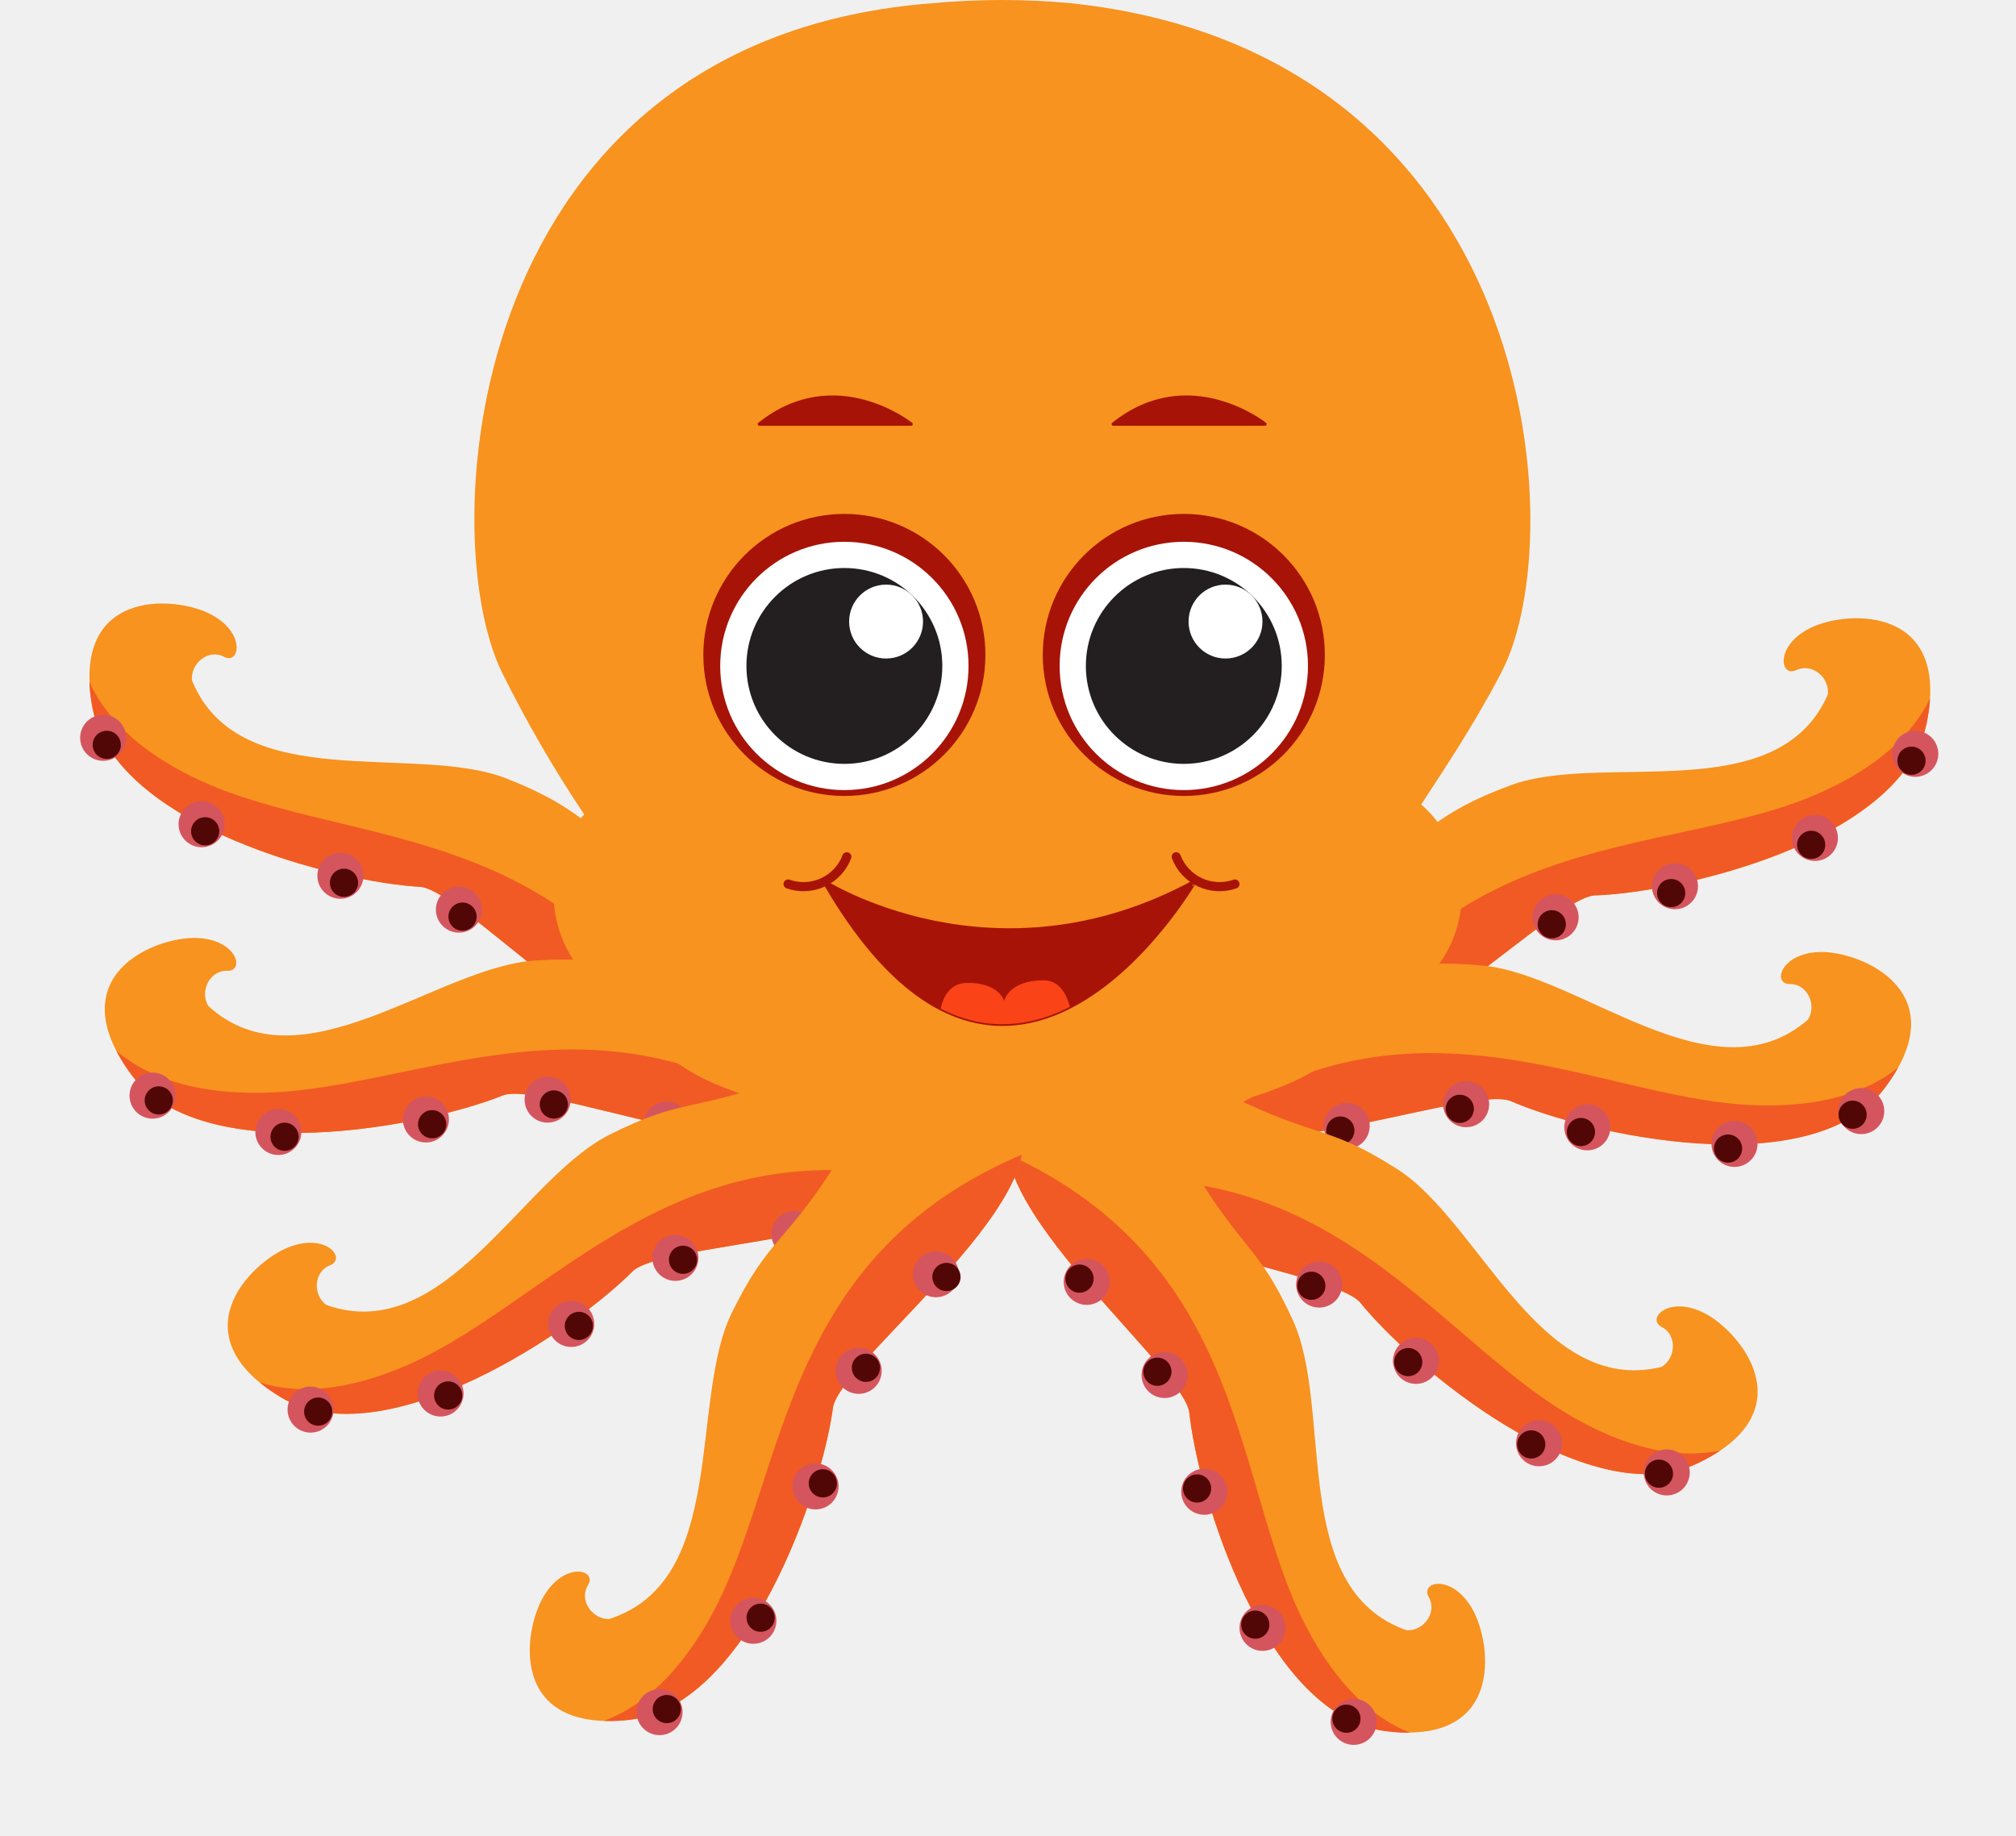
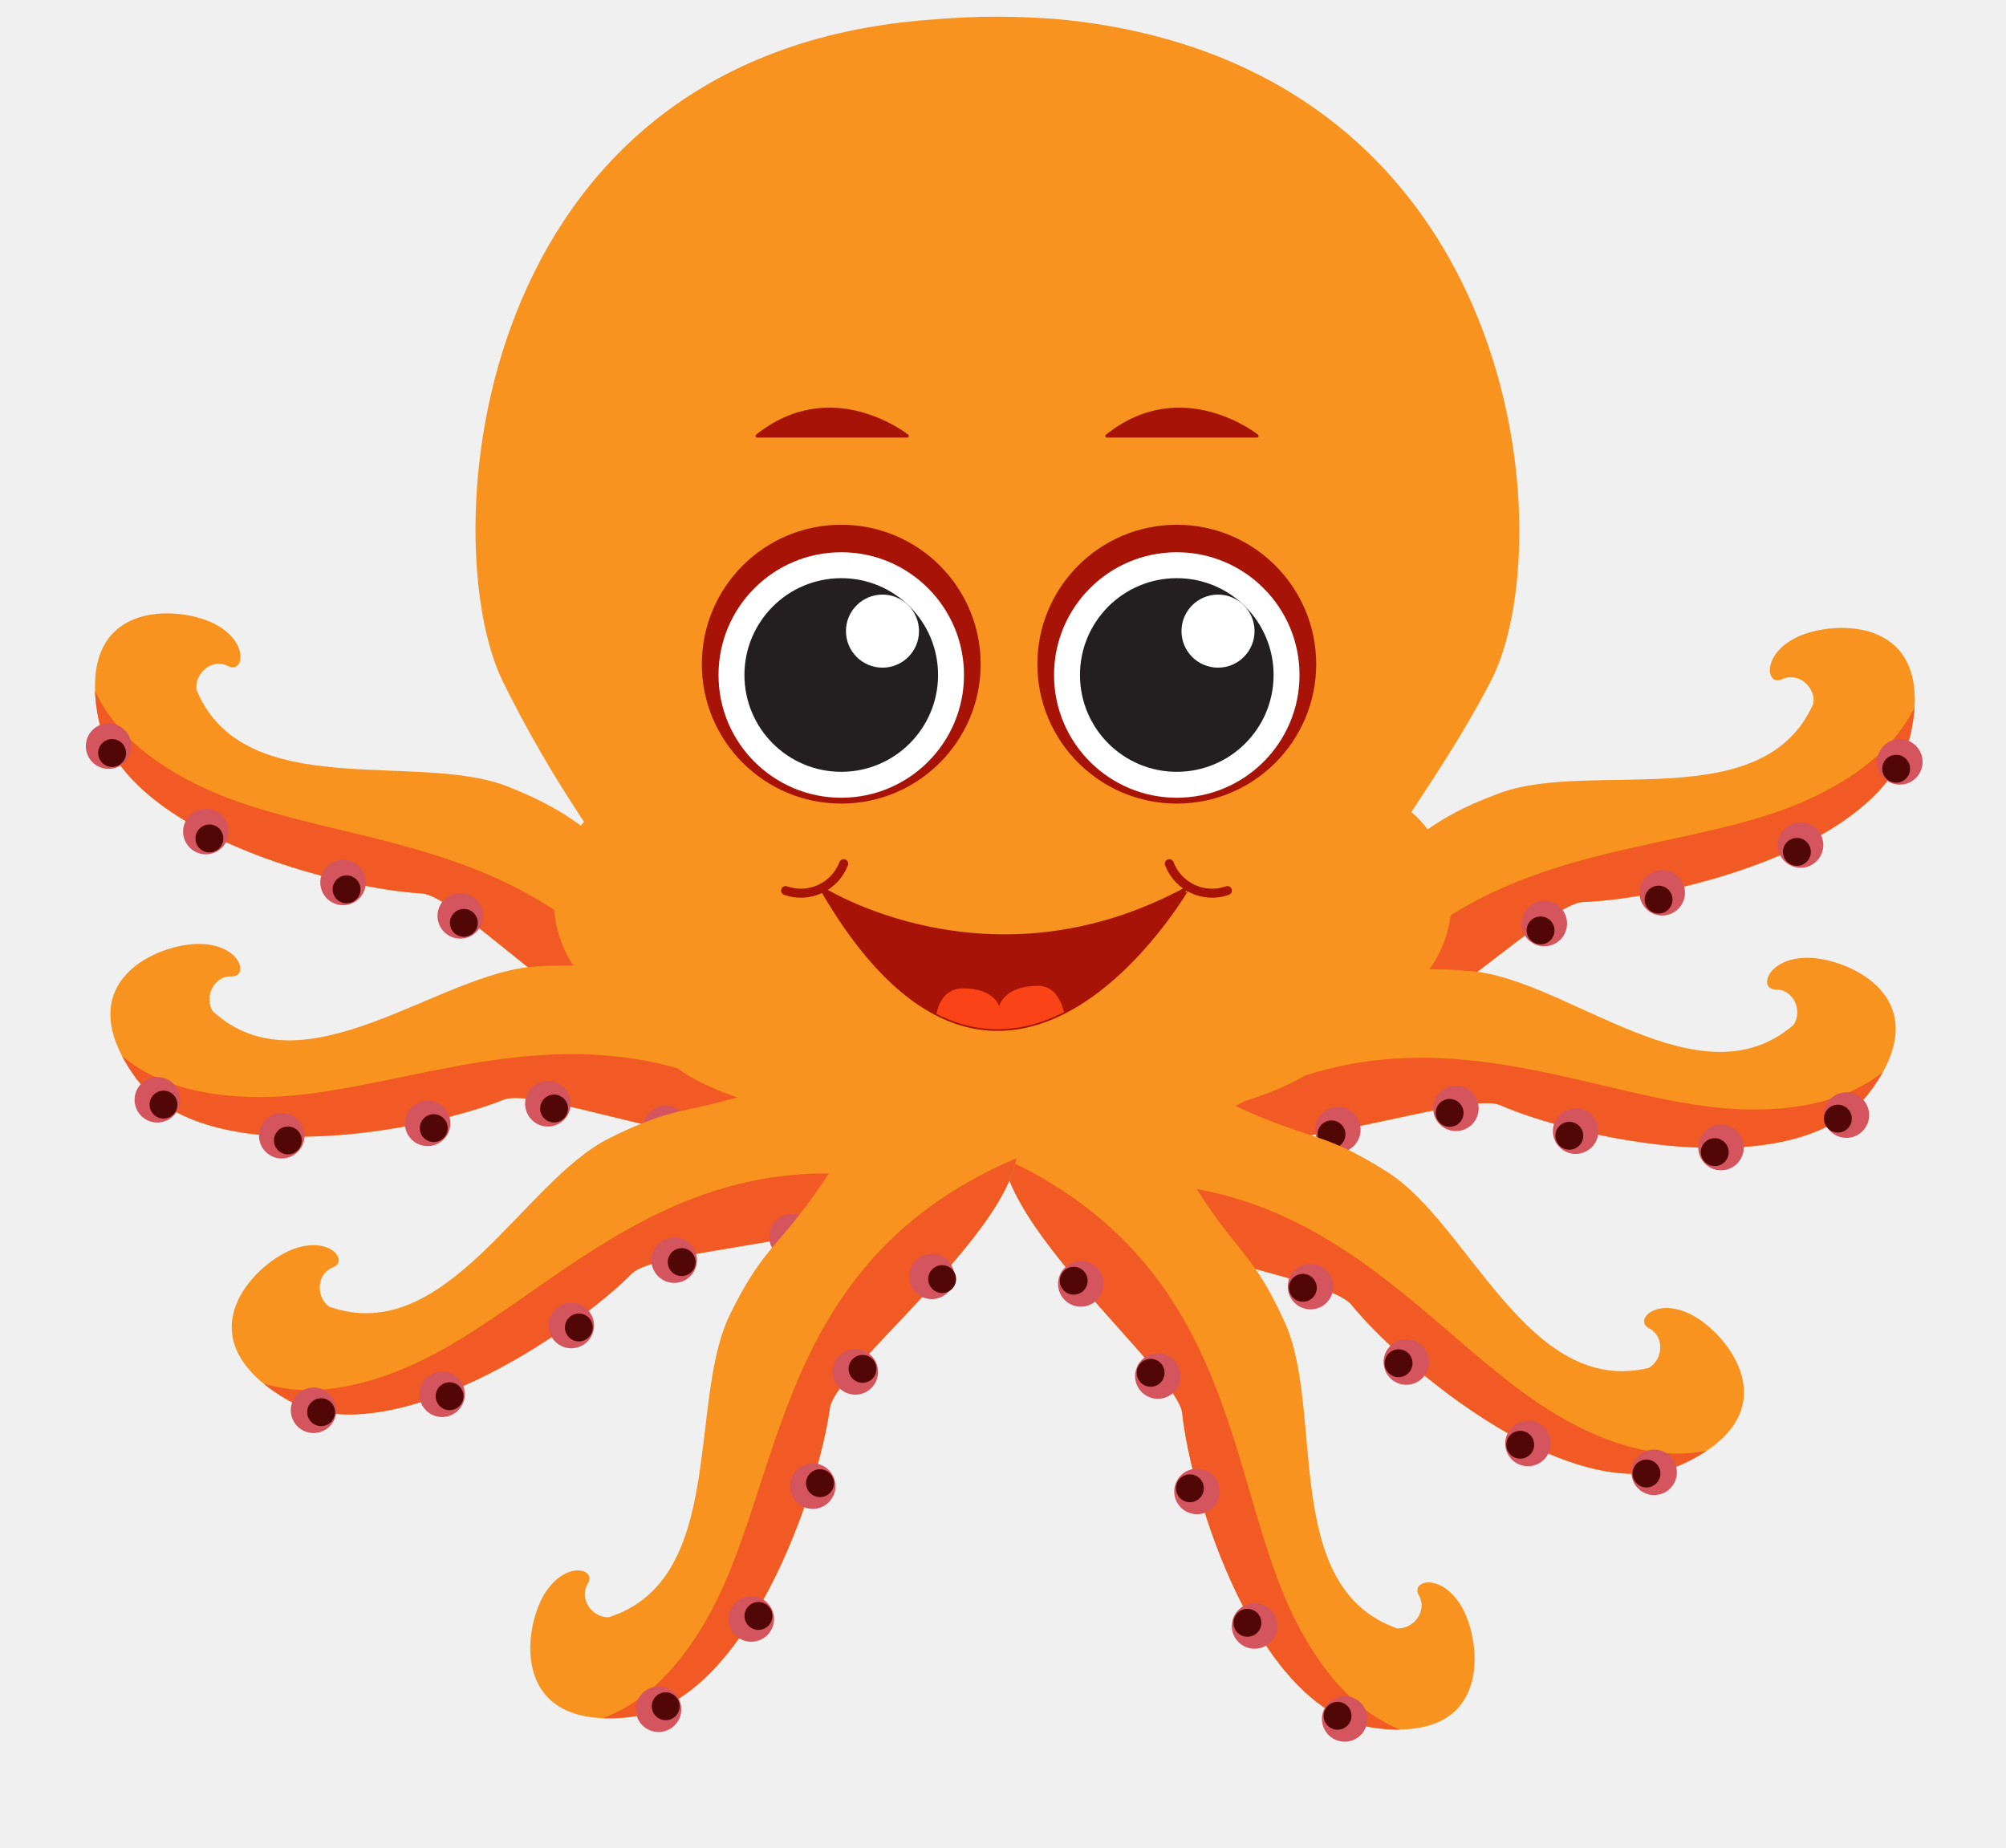
- <svg xmlns="http://www.w3.org/2000/svg" viewBox="0 0 377.5 343.69">
+ <svg xmlns="http://www.w3.org/2000/svg" width="380" height="350" viewBox="0 0 380 350">
  <defs>
-     <style>.cls-1,.cls-18{fill:none;}.cls-2{fill:#f7931e;}.cls-3{clip-path:url(#clip-path);}.cls-4{fill:#f15a24;}.cls-5{fill:#d4555e;}.cls-6{fill:#510706;}.cls-7{clip-path:url(#clip-path-2);}.cls-8{clip-path:url(#clip-path-3);}.cls-9{clip-path:url(#clip-path-4);}.cls-10{clip-path:url(#clip-path-5);}.cls-11{clip-path:url(#clip-path-6);}.cls-12{clip-path:url(#clip-path-7);}.cls-13{clip-path:url(#clip-path-8);}.cls-14,.cls-17{fill:#a81307;}.cls-15{fill:#fff;}.cls-16{fill:#231f20;}.cls-17,.cls-18{stroke:#a81307;stroke-linecap:round;stroke-linejoin:round;}.cls-17{stroke-width:0.63px;}.cls-18{stroke-width:1.71px;}.cls-19{clip-path:url(#clip-path-9);}.cls-20{fill:#fa4316;}</style>
+     <style>
+       .cls-1, .cls-18 {
+         fill: none;
+       }
+ 
+       .cls-2 {
+         fill: #f7931e;
+       }
+ 
+       .cls-3 {
+         clip-path: url(#clip-path);
+       }
+ 
+       .cls-4 {
+         fill: #f15a24;
+       }
+ 
+       .cls-5 {
+         fill: #d4555e;
+       }
+ 
+       .cls-6 {
+         fill: #510706;
+       }
+ 
+       .cls-7 {
+         clip-path: url(#clip-path-2);
+       }
+ 
+       .cls-8 {
+         clip-path: url(#clip-path-3);
+       }
+ 
+       .cls-9 {
+         clip-path: url(#clip-path-4);
+       }
+ 
+       .cls-10 {
+         clip-path: url(#clip-path-5);
+       }
+ 
+       .cls-11 {
+         clip-path: url(#clip-path-6);
+       }
+ 
+       .cls-12 {
+         clip-path: url(#clip-path-7);
+       }
+ 
+       .cls-13 {
+         clip-path: url(#clip-path-8);
+       }
+ 
+       .cls-14, .cls-17 {
+         fill: #a81307;
+       }
+ 
+       .cls-15 {
+         fill: #fff;
+       }
+ 
+       .cls-16 {
+         fill: #231f20;
+       }
+ 
+       .cls-17, .cls-18 {
+         stroke: #a81307;
+         stroke-linecap: round;
+         stroke-linejoin: round;
+       }
+ 
+       .cls-17 {
+         stroke-width: 0.63px;
+       }
+ 
+       .cls-18 {
+         stroke-width: 1.71px;
+       }
+ 
+       .cls-19 {
+         clip-path: url(#clip-path-9);
+       }
+ 
+       .cls-20 {
+         fill: #fa4316;
+       }
+     </style>
    <clipPath id="clip-path">
-       <path class="cls-1" d="M342.28,130c.4-3.14-2.91-6-5.93-4.57s-4.07-4.7,2.87-8,26.21-4,21.52,18.13S314,167.23,298.48,167.69c-9.59,1-50.39,45.9-60,24.76,0,0-2.05-20.42,14.51-28.75" />
+       <path class="cls-1" d="M343.53,133.2c.4-3.14-2.91-6-5.93-4.57s-4.07-4.7,2.87-8,26.21-4,21.52,18.13-46.71,31.62-62.26,32.09c-9.59,1-50.39,45.9-60,24.76,0,0-2.05-20.42,14.51-28.75" />
    </clipPath>
    <clipPath id="clip-path-2">
-       <path class="cls-1" d="M338.52,191c1.72-2.67,0-6.7-3.39-6.68s-1.65-6,6-6,25.39,7.64,11.65,25.62-55.77,8.48-70,2.22c-9.08-3.23-65.22,19.8-64.79-3.41,0,0,6.92-19.32,25.45-19.73" />
+       <path class="cls-1" d="M339.77,194.12c1.72-2.67,0-6.7-3.39-6.68s-1.65-6,6-6,25.39,7.64,11.65,25.62-55.77,8.48-70,2.22c-9.08-3.23-65.22,19.8-64.79-3.41,0,0,6.92-19.32,25.45-19.73" />
    </clipPath>
    <clipPath id="clip-path-3">
-       <path class="cls-1" d="M311.09,256c2.75-1.58,3-6,.06-7.49s1.29-6.08,8.1-2.54,19,18.46-1.44,28.1-53.42-18.12-63.18-30.23c-6.58-7.05-67-12.43-56-32.83,0,0,15-14,31.67-5.81" />
+       <path class="cls-1" d="M312.34,259.11c2.75-1.58,3-6,.06-7.49s1.29-6.08,8.1-2.54,19,18.46-1.44,28.1S265.64,259.06,255.88,247c-6.58-7.05-67-12.43-56-32.83,0,0,15-14,31.67-5.81" />
    </clipPath>
    <clipPath id="clip-path-4">
-       <path class="cls-1" d="M263.4,305.34c3.17.18,5.8-3.34,4.13-6.24s4.4-4.4,8.18,2.28,5.89,25.85-16.53,22.78-34.91-44.31-36.5-59.78c-1.67-9.5-49.42-46.94-29-58,0,0,20.22-3.52,29.72,12.39" />
+       <path class="cls-1" d="M264.65,308.5c3.17.18,5.8-3.34,4.13-6.24s4.4-4.4,8.18,2.28,5.89,25.85-16.53,22.78-34.91-44.31-36.5-59.78c-1.67-9.5-49.42-46.94-29-58,0,0,20.22-3.52,29.72,12.39" />
    </clipPath>
    <clipPath id="clip-path-5">
-       <path class="cls-1" d="M35.93,127.43c-.33-3.15,3.05-6,6-4.43s4.18-4.61-2.68-8.06-26.11-4.62-21.94,17.63,46,32.69,61.51,33.52c9.57,1.2,49.32,47.05,59.38,26.14,0,0,2.52-20.37-13.84-29.08" />
+       <path class="cls-1" d="M37.18,130.58c-.33-3.15,3.05-6,6-4.43s4.18-4.61-2.68-8.06-26.11-4.62-21.94,17.63,46,32.69,61.51,33.52c9.57,1.2,49.32,47.05,59.38,26.14,0,0,2.52-20.37-13.84-29.08" />
    </clipPath>
    <clipPath id="clip-path-6">
-       <path class="cls-1" d="M39,188.38c-1.64-2.71.23-6.69,3.57-6.58s1.82-5.95-5.86-6.15-25.59,6.93-12.35,25.29,55.52,10,69.92,4.15c9.17-3,64.66,21.59,64.86-1.63,0,0-6.39-19.51-24.9-20.42" />
+       <path class="cls-1" d="M40.27,191.53c-1.64-2.71.23-6.69,3.57-6.58S45.66,179,38,178.8s-25.59,6.93-12.35,25.29,55.52,10,69.92,4.15c9.17-3,64.66,21.59,64.86-1.63,0,0-6.39-19.51-24.9-20.42" />
    </clipPath>
    <clipPath id="clip-path-7">
-       <path class="cls-1" d="M61.16,244.39c-2.58-1.85-2.43-6.24.69-7.45s-.67-6.18-7.8-3.35-20.8,16.45-1.4,28.1,55-12.64,65.91-23.7c7.25-6.35,67.93-5.6,59-27,0,0-13.55-15.42-30.93-9" />
+       <path class="cls-1" d="M62.41,247.55c-2.58-1.85-2.43-6.24.69-7.45s-.67-6.18-7.8-3.35-20.8,16.45-1.4,28.1,55-12.64,65.91-23.7c7.25-6.35,67.93-5.6,59-27,0,0-13.55-15.42-30.93-9" />
    </clipPath>
    <clipPath id="clip-path-8">
-       <path class="cls-1" d="M114.1,303.2c-3.17.08-5.7-3.51-3.95-6.36s-4.27-4.52-8.24,2-6.64,25.67,15.86,23.25S154,278.85,156,263.43c1.95-9.44,50.77-45.49,30.7-57.16,0,0-20.11-4.11-30.07,11.52" />
+       <path class="cls-1" d="M115.35,306.35c-3.17.08-5.7-3.51-3.95-6.36s-4.27-4.52-8.24,2S96.51,327.7,119,325.28s36.19-43.28,38.22-58.7c1.95-9.44,50.77-45.49,30.7-57.16,0,0-20.11-4.11-30.07,11.52" />
    </clipPath>
    <clipPath id="clip-path-9">
-       <path class="cls-1" d="M154.23,165s31.95,20.59,69.57,0C223.81,165,189,225.33,154.23,165Z" />
+       <path class="cls-1" d="M155.48,168.15s31.95,20.59,69.57,0C225.06,168.15,190.27,228.49,155.48,168.15Z" />
    </clipPath>
  </defs>
  <g id="character">
-     <path class="cls-2" d="M238.51,192.45S236.46,172,253,163.7s15.11-11.16,29.83-16.63c17.25-6.4,50,4.5,59.43-17,.4-3.14-2.91-6-5.93-4.57s-4.07-4.7,2.87-8,26.21-4,21.52,18.13S314,167.23,298.48,167.69C288.89,168.68,248.09,213.6,238.51,192.45Z" />
-     <g class="cls-3">
-       <path class="cls-4" d="M363.5,117s5.11,19.59-23.64,31.88-72.9,4.78-96,57.5c0,0,49.67-25,51.69-27.3S379.66,165.45,363.5,117Z" />
+     <g>
+       <g>
+         <path class="cls-2" d="M239.76,195.61s-2.05-20.42,14.51-28.75,15.11-11.16,29.83-16.63c17.25-6.4,50,4.5,59.43-17,.4-3.14-2.91-6-5.93-4.57s-4.07-4.7,2.87-8,26.21-4,21.52,18.13-46.71,31.62-62.26,32.09C290.14,171.83,249.34,216.75,239.76,195.61Z" />
+         <g class="cls-3">
+           <path class="cls-4" d="M364.75,120.19s5.11,19.59-23.64,31.88-72.9,4.78-96,57.5c0,0,49.67-25,51.69-27.3S380.91,168.6,364.75,120.19Z" />
+         </g>
+         <g>
+           <g>
+             <circle class="cls-5" cx="359.9" cy="144.33" r="4.31" transform="translate(85.26 418.07) rotate(-66.76)" />
+             <circle class="cls-6" cx="359.2" cy="145.63" r="2.64" transform="translate(83.64 418.21) rotate(-66.76)" />
+           </g>
+           <g>
+             <circle class="cls-5" cx="341.1" cy="160.08" r="4.31" transform="translate(59.4 410.33) rotate(-66.76)" />
+             <circle class="cls-6" cx="340.4" cy="161.38" r="2.64" transform="translate(57.79 410.47) rotate(-66.76)" />
+           </g>
+           <g>
+             <circle class="cls-5" cx="314.89" cy="169.12" r="4.31" transform="translate(35.23 391.72) rotate(-66.76)" />
+             <circle class="cls-6" cx="314.19" cy="170.42" r="2.64" transform="translate(33.62 391.86) rotate(-66.76)" />
+           </g>
+           <g>
+             <circle class="cls-5" cx="292.55" cy="174.95" r="4.31" transform="translate(16.35 374.72) rotate(-66.76)" />
+             <circle class="cls-6" cx="291.84" cy="176.25" r="2.64" transform="translate(14.73 374.86) rotate(-66.76)" />
+           </g>
+           <g>
+             <circle class="cls-5" cx="274.09" cy="188.24" r="4.31" transform="translate(-7.03 365.81) rotate(-66.76)" />
+             <circle class="cls-6" cx="273.39" cy="189.54" r="2.64" transform="translate(-8.65 365.95) rotate(-66.76)" />
+           </g>
+         </g>
+       </g>
+       <g>
+         <path class="cls-2" d="M219.25,205.89s6.92-19.32,25.45-19.73,18.44-3.59,34.08-2.2c18.33,1.63,43.24,25.56,61,10.15,1.72-2.67,0-6.7-3.39-6.68s-1.65-6,6-6,25.39,7.64,11.65,25.62-55.77,8.48-70,2.22C275,206.07,218.82,229.1,219.25,205.89Z" />
+         <g class="cls-7">
+           <path class="cls-4" d="M364.52,191.48s-3.8,19.88-35,18.63-67.88-27-111.4,10.68c0,0,55.58-1.21,58.4-2.44S358.31,242.15,364.52,191.48Z" />
+         </g>
+         <g>
+           <g>
+             <circle class="cls-5" cx="349.77" cy="211.2" r="4.31" transform="translate(-52.38 283.48) rotate(-41.31)" />
+             <circle class="cls-6" cx="348.58" cy="212.07" r="2.64" transform="matrix(0.75, -0.66, 0.66, 0.75, -53.25, 282.91)" />
+           </g>
+           <g>
+             <circle class="cls-5" cx="326.02" cy="217.35" r="4.31" transform="translate(-62.35 269.33) rotate(-41.31)" />
+             <circle class="cls-6" cx="324.83" cy="218.22" r="2.64" transform="translate(-63.22 268.76) rotate(-41.31)" />
+           </g>
+           <g>
+             <circle class="cls-5" cx="298.48" cy="214.25" r="4.31" transform="translate(-67.16 250.37) rotate(-41.31)" />
+             <circle class="cls-6" cx="297.28" cy="215.12" r="2.64" transform="translate(-68.03 249.8) rotate(-41.31)" />
+           </g>
+           <g>
+             <circle class="cls-5" cx="275.79" cy="209.92" r="4.31" transform="translate(-69.94 234.32) rotate(-41.31)" />
+             <circle class="cls-6" cx="274.6" cy="210.79" r="2.64" transform="translate(-70.81 233.75) rotate(-41.31)" />
+           </g>
+           <g>
+             <circle class="cls-5" cx="253.42" cy="213.99" r="4.31" transform="translate(-78.19 220.56) rotate(-41.31)" />
+             <circle class="cls-6" cx="252.23" cy="214.86" r="2.64" transform="translate(-79.07 219.99) rotate(-41.31)" />
+           </g>
+         </g>
+       </g>
+       <g>
+         <path class="cls-2" d="M199.92,214.12s15-14,31.67-5.81,18,5.3,31.27,13.73c15.52,9.88,26.64,42.59,49.48,37.07,2.75-1.58,3-6,.06-7.49s1.29-6.08,8.1-2.54,19,18.46-1.44,28.1S265.64,259.06,255.88,247C249.3,239.9,188.86,234.52,199.92,214.12Z" />
+         <g class="cls-8">
+           <path class="cls-4" d="M335.53,268.15s-12.52,15.9-39.68.42S248,213.38,192,226.8c0,0,49.91,24.5,53,24.7S306.71,310.28,335.53,268.15Z" />
+         </g>
+         <g>
+           <g>
+             <circle class="cls-5" cx="313.36" cy="278.88" r="4.31" transform="translate(-57.9 83.59) rotate(-13.92)" />
+             <circle class="cls-6" cx="311.9" cy="279.1" r="2.64" transform="translate(-57.99 83.25) rotate(-13.92)" />
+           </g>
+           <g>
+             <circle class="cls-5" cx="289.45" cy="273.41" r="4.31" transform="translate(-57.28 77.68) rotate(-13.92)" />
+             <circle class="cls-6" cx="287.99" cy="273.64" r="2.64" transform="translate(-57.38 77.34) rotate(-13.92)" />
+           </g>
+           <g>
+             <circle class="cls-5" cx="266.41" cy="257.99" r="4.31" transform="translate(-54.25 71.68) rotate(-13.92)" />
+             <circle class="cls-6" cx="264.95" cy="258.21" r="2.64" transform="translate(-54.35 71.34) rotate(-13.92)" />
+           </g>
+           <g>
+             <circle class="cls-5" cx="248.27" cy="243.7" r="4.31" transform="translate(-51.35 66.9) rotate(-13.92)" />
+             <circle class="cls-6" cx="246.81" cy="243.93" r="2.64" transform="translate(-51.44 66.55) rotate(-13.92)" />
+           </g>
+           <g>
+             <circle class="cls-5" cx="226.53" cy="237.02" r="4.31" transform="translate(-50.38 61.47) rotate(-13.92)" />
+             <circle class="cls-6" cx="225.07" cy="237.25" r="2.64" transform="translate(-50.47 61.13) rotate(-13.92)" />
+           </g>
+         </g>
+       </g>
+       <g>
+         <path class="cls-2" d="M194.91,209.5s20.22-3.52,29.72,12.39,12.22,14.26,18.74,28.56c7.63,16.74-.88,50.22,21.28,58,3.17.18,5.8-3.34,4.13-6.24s4.4-4.4,8.18,2.28,5.89,25.85-16.53,22.78-34.91-44.31-36.5-59.78C222.26,258,174.51,220.58,194.91,209.5Z" />
+         <g class="cls-9">
+           <path class="cls-4" d="M279.16,328.72s-19.17,6.51-33.5-21.27-10-72.36-64.29-91.61c0,0,28.5,47.74,31,49.59S232,348.33,279.16,328.72Z" />
+         </g>
+         <g>
+           <g>
+             <circle class="cls-5" cx="254.73" cy="325.62" r="4.31" transform="translate(-136.32 459.77) rotate(-70.9)" />
+             <circle class="cls-6" cx="253.38" cy="325.02" r="2.64" transform="translate(-136.66 458.09) rotate(-70.9)" />
+           </g>
+           <g>
+             <circle class="cls-5" cx="237.66" cy="308.01" r="4.31" transform="translate(-131.17 431.79) rotate(-70.9)" />
+             <circle class="cls-6" cx="236.31" cy="307.4" r="2.64" transform="translate(-131.5 430.11) rotate(-70.9)" />
+           </g>
+           <g>
+             <circle class="cls-5" cx="226.75" cy="282.52" r="4.31" transform="translate(-114.42 404.34) rotate(-70.9)" />
+             <circle class="cls-6" cx="225.4" cy="281.92" r="2.64" transform="translate(-114.75 402.66) rotate(-70.9)" />
+           </g>
+           <g>
+             <circle class="cls-5" cx="219.32" cy="260.66" r="4.31" transform="translate(-98.75 382.61) rotate(-70.9)" />
+             <circle class="cls-6" cx="217.98" cy="260.05" r="2.64" transform="translate(-99.09 380.93) rotate(-70.9)" />
+           </g>
+           <g>
+             <circle class="cls-5" cx="204.74" cy="243.21" r="4.31" transform="translate(-92.08 357.09) rotate(-70.9)" />
+             <circle class="cls-6" cx="203.39" cy="242.61" r="2.64" transform="translate(-92.41 355.41) rotate(-70.9)" />
+           </g>
+         </g>
+       </g>
+       <g>
+         <path class="cls-2" d="M139.48,195.37S142,175,125.64,166.3,110.79,154.79,96.2,149c-17.1-6.8-50.12,3.34-59-18.4-.33-3.15,3.05-6,6-4.43s4.18-4.61-2.68-8.06-26.11-4.62-21.94,17.63,46,32.69,61.51,33.52C89.66,170.44,129.41,216.29,139.48,195.37Z" />
+         <g class="cls-10">
+           <path class="cls-4" d="M16.27,117.08s-5.56,19.46,22.89,32.42,72.77,6.47,94.66,59.71c0,0-49.08-26.11-51-28.48S-1,165.12,16.27,117.08Z" />
+         </g>
+         <g>
+           <g>
+             <circle class="cls-5" cx="20.56" cy="141.34" r="4.31" transform="translate(-51.27 17.89) rotate(-21.92)" />
+             <circle class="cls-6" cx="21.23" cy="142.65" r="2.64" transform="translate(-51.71 18.23) rotate(-21.92)" />
+           </g>
+           <g>
+             <circle class="cls-5" cx="38.99" cy="157.52" r="4.31" transform="translate(-55.98 25.94) rotate(-21.92)" />
+             <circle class="cls-6" cx="39.66" cy="158.83" r="2.64" transform="translate(-56.42 26.28) rotate(-21.92)" />
+           </g>
+           <g>
+             <circle class="cls-5" cx="64.98" cy="167.16" r="4.31" transform="translate(-57.7 36.34) rotate(-21.92)" />
+             <circle class="cls-6" cx="65.65" cy="168.47" r="2.64" transform="translate(-58.14 36.68) rotate(-21.92)" />
+           </g>
+           <g>
+             <circle class="cls-5" cx="87.18" cy="173.5" r="4.31" transform="translate(-58.46 45.08) rotate(-21.92)" />
+             <circle class="cls-6" cx="87.86" cy="174.82" r="2.64" transform="translate(-58.9 45.43) rotate(-21.92)" />
+           </g>
+           <g>
+             <circle class="cls-5" cx="105.32" cy="187.21" r="4.31" transform="translate(-62.27 52.85) rotate(-21.92)" />
+             <circle class="cls-6" cx="106" cy="188.53" r="2.64" transform="translate(-62.71 53.19) rotate(-21.92)" />
+           </g>
+         </g>
+       </g>
+       <g>
+         <path class="cls-2" d="M160.42,206.61s-6.39-19.51-24.9-20.42-18.33-4.09-34-3.13c-18.37,1.12-43.93,24.36-61.24,8.47-1.64-2.71.23-6.69,3.57-6.58S45.66,179,38,178.8s-25.59,6.93-12.35,25.29,55.52,10,69.92,4.15C104.73,205.26,160.21,229.83,160.42,206.61Z" />
+         <g class="cls-11">
+           <path class="cls-4" d="M15.6,188.21s3.25,20,34.51,19.59,68.6-25.12,111.07,13.74c0,0-55.53-2.74-58.32-4S20.42,239,15.6,188.21Z" />
+         </g>
+         <g>
+           <g>
+             <circle class="cls-5" cx="29.81" cy="208.33" r="4.31" transform="translate(-143.12 88.38) rotate(-47.11)" />
+             <circle class="cls-6" cx="30.98" cy="209.24" r="2.64" transform="translate(-143.41 89.53) rotate(-47.11)" />
+           </g>
+           <g>
+             <circle class="cls-5" cx="53.37" cy="215.13" r="4.31" transform="translate(-140.57 107.82) rotate(-47.11)" />
+             <circle class="cls-6" cx="54.54" cy="216.03" r="2.64" transform="translate(-140.86 108.96) rotate(-47.11)" />
+           </g>
+           <g>
+             <circle class="cls-5" cx="81" cy="212.79" r="4.31" transform="translate(-130.03 127.31) rotate(-47.11)" />
+             <circle class="cls-6" cx="82.17" cy="213.69" r="2.64" transform="translate(-130.32 128.46) rotate(-47.11)" />
+           </g>
+           <g>
+             <circle class="cls-5" cx="103.79" cy="209.08" r="4.31" transform="translate(-120.04 142.83) rotate(-47.11)" />
+             <circle class="cls-6" cx="104.96" cy="209.98" r="2.64" transform="translate(-120.32 143.97) rotate(-47.11)" />
+           </g>
+           <g>
+             <circle class="cls-5" cx="126.04" cy="213.77" r="4.31" transform="translate(-116.36 160.62) rotate(-47.11)" />
+             <circle class="cls-6" cx="127.21" cy="214.67" r="2.64" transform="translate(-116.65 161.77) rotate(-47.11)" />
+           </g>
+         </g>
+       </g>
+       <g>
+         <path class="cls-2" d="M178.8,214.13s-13.55-15.42-30.93-9-18.46,3.45-32.5,10.5c-16.44,8.26-30.8,39.68-53,31.89-2.58-1.85-2.43-6.24.69-7.45s-.67-6.18-7.8-3.35-20.8,16.45-1.4,28.1,55-12.64,65.91-23.7C127.07,234.8,187.75,235.55,178.8,214.13Z" />
+         <g class="cls-12">
+           <path class="cls-4" d="M38.43,254.21s10.85,17.09,39.44,4.43S131,208.54,185.38,227.55c0,0-52.13,19.34-55.2,19.23S62.85,299,38.43,254.21Z" />
+         </g>
+         <g>
+           <g>
+             <circle class="cls-5" cx="59.4" cy="267.11" r="4.31" transform="translate(-212.09 232.93) rotate(-70.28)" />
+             <circle class="cls-6" cx="60.83" cy="267.48" r="2.64" transform="translate(-211.49 234.51) rotate(-70.28)" />
+           </g>
+           <g>
+             <circle class="cls-5" cx="83.74" cy="264.09" r="4.31" transform="translate(-193.11 253.83) rotate(-70.28)" />
+             <circle class="cls-6" cx="85.17" cy="264.46" r="2.64" transform="translate(-192.52 255.42) rotate(-70.28)" />
+           </g>
+           <g>
+             <circle class="cls-5" cx="108.22" cy="251.07" r="4.31" transform="translate(-164.64 268.24) rotate(-70.28)" />
+             <circle class="cls-6" cx="109.65" cy="251.44" r="2.64" transform="translate(-164.04 269.83) rotate(-70.28)" />
+           </g>
+           <g>
+             <circle class="cls-5" cx="127.71" cy="238.68" r="4.31" transform="translate(-140.06 278.39) rotate(-70.28)" />
+             <circle class="cls-6" cx="129.14" cy="239.05" r="2.64" transform="translate(-139.47 279.98) rotate(-70.28)" />
+           </g>
+           <g>
+             <circle class="cls-5" cx="150.01" cy="234.23" r="4.31" transform="translate(-121.1 296.43) rotate(-70.28)" />
+             <circle class="cls-6" cx="151.44" cy="234.6" r="2.64" transform="translate(-120.5 298.02) rotate(-70.28)" />
+           </g>
+         </g>
+       </g>
+       <g>
+         <path class="cls-2" d="M187.93,209.43s-20.11-4.11-30.07,11.52-12.63,13.9-19.56,28c-8.12,16.51-.58,50.23-23,57.4-3.17.08-5.7-3.51-3.95-6.36s-4.27-4.52-8.24,2S96.51,327.7,119,325.28s36.19-43.28,38.22-58.7C159.18,257.14,208,221.1,187.93,209.43Z" />
+         <g class="cls-13">
+           <path class="cls-4" d="M100.25,326.14s19,7.06,34.11-20.29,12.13-72,66.92-89.7c0,0-29.87,46.89-32.39,48.66S146.79,347.12,100.25,326.14Z" />
+         </g>
+         <g>
+           <g>
+             <circle class="cls-5" cx="124.77" cy="323.76" r="4.31" transform="translate(-91.27 52.26) rotate(-17.43)" />
+             <circle class="cls-6" cx="126.13" cy="323.19" r="2.64" transform="translate(-91.04 52.64) rotate(-17.43)" />
+           </g>
+           <g>
+             <circle class="cls-5" cx="142.34" cy="306.65" r="4.31" transform="translate(-85.34 56.74) rotate(-17.43)" />
+             <circle class="cls-6" cx="143.7" cy="306.08" r="2.64" transform="translate(-85.11 57.12) rotate(-17.43)" />
+           </g>
+           <g>
+             <circle class="cls-5" cx="153.98" cy="281.49" r="4.31" transform="translate(-77.27 59.07) rotate(-17.43)" />
+             <circle class="cls-6" cx="155.34" cy="280.93" r="2.64" transform="translate(-77.03 59.45) rotate(-17.43)" />
+           </g>
+           <g>
+             <circle class="cls-5" cx="162.04" cy="259.85" r="4.31" transform="translate(-70.41 60.49) rotate(-17.43)" />
+             <circle class="cls-6" cx="163.41" cy="259.28" r="2.64" transform="translate(-70.18 60.87) rotate(-17.43)" />
+           </g>
+           <g>
+             <circle class="cls-5" cx="177.13" cy="242.84" r="4.31" transform="matrix(0.95, -0.3, 0.3, 0.95, -64.62, 64.23)" />
+             <circle class="cls-6" cx="178.49" cy="242.27" r="2.64" transform="translate(-64.39 64.61) rotate(-17.43)" />
+           </g>
+         </g>
+       </g>
+       <g>
+         <path class="cls-2" d="M201.68,3.75a140.64,140.64,0,0,0-25.69,0c-87.77,6.62-93.65,99.11-80.74,125.34a235.6,235.6,0,0,0,15.39,26.59,22.37,22.37,0,0,0,11,36.58c1.75,16.15,35.89,21.16,59.83,22,2.14.09,4.62.14,7.34.14s5.19,0,7.34-.14c23.71-.84,57.41-5.77,59.77-21.54a22.37,22.37,0,0,0,11.46-38.91c4.45-6.88,9.72-14.6,15-24.73C295.94,103.25,289.26,13,201.68,3.75Z" />
+         <g>
+           <g>
+             <circle class="cls-14" cx="159.36" cy="125.81" r="26.41" />
+             <circle class="cls-15" cx="159.36" cy="127.86" r="23.25" />
+             <circle class="cls-16" cx="159.36" cy="127.86" r="18.34" />
+             <circle class="cls-15" cx="167.17" cy="119.55" r="6.92" />
+           </g>
+           <g>
+             <circle class="cls-14" cx="222.92" cy="125.81" r="26.41" />
+             <circle class="cls-15" cx="222.92" cy="127.86" r="23.25" />
+             <circle class="cls-16" cx="222.92" cy="127.86" r="18.34" />
+             <circle class="cls-15" cx="230.73" cy="119.55" r="6.92" />
+           </g>
+           <g>
+             <path class="cls-17" d="M155.48,168.15s31.95,20.59,69.57,0C225.06,168.15,190.27,228.49,155.48,168.15Z" />
+             <path class="cls-18" d="M148.82,168.7a8.68,8.68,0,0,0,11-5.1" />
+             <path class="cls-18" d="M232.5,168.7a8.68,8.68,0,0,1-11-5.1" />
+             <g class="cls-19">
+               <path class="cls-20" d="M177.06,195.65s-.56-8.43,5.38-8.43,6.82,3.37,6.82,3.37.88-3.85,7.38-3.85,5.54,12.36,5.54,12.36Z" />
+             </g>
+           </g>
+           <path class="cls-17" d="M143.44,82.58h28.4S157.64,71.22,143.44,82.58Z" />
+           <path class="cls-17" d="M209.71,82.58h28.4S223.91,71.22,209.71,82.58Z" />
+         </g>
+       </g>
    </g>
-     <circle class="cls-5" cx="358.65" cy="141.18" r="4.31" transform="translate(87.4 415.01) rotate(-66.76)" />
-     <circle class="cls-6" cx="357.95" cy="142.47" r="2.64" transform="translate(85.78 415.15) rotate(-66.76)" />
-     <circle class="cls-5" cx="339.85" cy="156.93" r="4.31" transform="translate(61.55 407.27) rotate(-66.76)" />
-     <circle class="cls-6" cx="339.15" cy="158.23" r="2.64" transform="translate(59.93 407.41) rotate(-66.76)" />
-     <circle class="cls-5" cx="313.64" cy="165.97" r="4.31" transform="translate(37.38 388.66) rotate(-66.76)" />
-     <circle class="cls-6" cx="312.94" cy="167.26" r="2.64" transform="translate(35.76 388.8) rotate(-66.76)" />
-     <circle class="cls-5" cx="291.3" cy="171.8" r="4.31" transform="translate(18.49 371.66) rotate(-66.76)" />
-     <circle class="cls-6" cx="290.59" cy="173.09" r="2.64" transform="translate(16.87 371.8) rotate(-66.76)" />
-     <circle class="cls-5" cx="272.85" cy="185.08" r="4.31" transform="translate(-4.89 362.75) rotate(-66.76)" />
-     <circle class="cls-6" cx="272.14" cy="186.38" r="2.64" transform="translate(-6.5 362.89) rotate(-66.76)" />
-     <path class="cls-2" d="M218,202.74s6.92-19.32,25.45-19.73,18.44-3.59,34.08-2.2c18.33,1.63,43.24,25.56,61,10.15,1.72-2.67,0-6.7-3.39-6.68s-1.65-6,6-6,25.39,7.64,11.65,25.62-55.77,8.48-70,2.22C273.71,202.91,217.57,225.95,218,202.74Z" />
-     <g class="cls-7">
-       <path class="cls-4" d="M363.27,188.33s-3.8,19.88-35,18.63-67.88-27-111.4,10.68c0,0,55.58-1.21,58.4-2.44S357.06,239,363.27,188.33Z" />
-     </g>
-     <circle class="cls-5" cx="348.52" cy="208.05" r="4.31" transform="translate(-50.61 281.87) rotate(-41.31)" />
-     <circle class="cls-6" cx="347.33" cy="208.92" r="2.64" transform="matrix(0.75, -0.66, 0.66, 0.75, -51.48, 281.3)" />
-     <circle class="cls-5" cx="324.78" cy="214.2" r="4.31" transform="translate(-60.57 267.72) rotate(-41.31)" />
-     <circle class="cls-6" cx="323.58" cy="215.07" r="2.64" transform="translate(-61.45 267.15) rotate(-41.31)" />
-     <circle class="cls-5" cx="297.23" cy="211.1" r="4.31" transform="translate(-65.39 248.76) rotate(-41.31)" />
-     <circle class="cls-6" cx="296.03" cy="211.97" r="2.64" transform="translate(-66.26 248.19) rotate(-41.31)" />
-     <circle class="cls-5" cx="274.54" cy="206.76" r="4.31" transform="translate(-68.17 232.71) rotate(-41.31)" />
-     <circle class="cls-6" cx="273.35" cy="207.63" r="2.64" transform="translate(-69.04 232.14) rotate(-41.31)" />
-     <circle class="cls-5" cx="252.17" cy="210.83" r="4.31" transform="translate(-76.42 218.95) rotate(-41.31)" />
-     <circle class="cls-6" cx="250.98" cy="211.7" r="2.64" transform="translate(-77.29 218.38) rotate(-41.31)" />
-     <path class="cls-2" d="M198.67,211s15-14,31.67-5.81,18,5.3,31.27,13.73c15.52,9.88,26.64,42.59,49.48,37.07,2.75-1.58,3-6,.06-7.49s1.29-6.08,8.1-2.54,19,18.46-1.44,28.1-53.42-18.12-63.18-30.23C248.05,236.74,187.61,231.37,198.67,211Z" />
-     <g class="cls-8">
-       <path class="cls-4" d="M334.28,265s-12.52,15.9-39.68.42-47.85-55.2-103.83-41.77c0,0,49.91,24.5,53,24.7S305.46,307.13,334.28,265Z" />
-     </g>
-     <circle class="cls-5" cx="312.11" cy="275.72" r="4.31" transform="translate(-57.17 83.2) rotate(-13.92)" />
-     <circle class="cls-6" cx="310.65" cy="275.95" r="2.64" transform="translate(-57.27 82.86) rotate(-13.92)" />
-     <circle class="cls-5" cx="288.2" cy="270.26" r="4.31" transform="translate(-56.56 77.29) rotate(-13.92)" />
-     <circle class="cls-6" cx="286.74" cy="270.48" r="2.64" transform="translate(-56.66 76.94) rotate(-13.92)" />
-     <circle class="cls-5" cx="265.16" cy="254.83" r="4.31" transform="translate(-53.53 71.29) rotate(-13.92)" />
-     <circle class="cls-6" cx="263.7" cy="255.06" r="2.64" transform="translate(-53.62 70.95) rotate(-13.92)" />
-     <circle class="cls-5" cx="247.02" cy="240.55" r="4.31" transform="translate(-50.62 66.5) rotate(-13.92)" />
-     <circle class="cls-6" cx="245.56" cy="240.77" r="2.64" transform="translate(-50.72 66.16) rotate(-13.92)" />
-     <circle class="cls-5" cx="225.28" cy="233.87" r="4.31" transform="translate(-49.65 61.08) rotate(-13.92)" />
-     <circle class="cls-6" cx="223.82" cy="234.09" r="2.64" transform="translate(-49.75 60.73) rotate(-13.92)" />
-     <path class="cls-2" d="M193.66,206.35s20.22-3.52,29.72,12.39S235.6,233,242.12,247.3c7.63,16.74-.88,50.22,21.28,58,3.17.18,5.8-3.34,4.13-6.24s4.4-4.4,8.18,2.28,5.89,25.85-16.53,22.78-34.91-44.31-36.5-59.78C221,254.88,173.26,217.43,193.66,206.35Z" />
-     <g class="cls-9">
-       <path class="cls-4" d="M277.91,325.56s-19.17,6.51-33.5-21.27-10-72.36-64.29-91.61c0,0,28.5,47.74,31,49.59S230.78,345.18,277.91,325.56Z" />
-     </g>
-     <circle class="cls-5" cx="253.48" cy="322.47" r="4.31" transform="translate(-134.18 456.46) rotate(-70.9)" />
-     <circle class="cls-6" cx="252.13" cy="321.86" r="2.64" transform="translate(-134.52 454.79) rotate(-70.9)" />
-     <circle class="cls-5" cx="236.41" cy="304.86" r="4.31" transform="translate(-129.02 428.49) rotate(-70.9)" />
-     <circle class="cls-6" cx="235.06" cy="304.25" r="2.64" transform="translate(-129.36 426.81) rotate(-70.9)" />
-     <circle class="cls-5" cx="225.5" cy="279.37" r="4.31" transform="translate(-112.28 401.03) rotate(-70.9)" />
-     <circle class="cls-6" cx="224.16" cy="278.76" r="2.64" transform="translate(-112.61 399.35) rotate(-70.9)" />
-     <circle class="cls-5" cx="218.07" cy="257.5" r="4.31" transform="translate(-96.61 379.3) rotate(-70.9)" />
-     <circle class="cls-6" cx="216.73" cy="256.9" r="2.64" transform="translate(-96.95 377.62) rotate(-70.9)" />
-     <circle class="cls-5" cx="203.49" cy="240.06" r="4.31" transform="translate(-89.94 353.79) rotate(-70.9)" />
-     <circle class="cls-6" cx="202.14" cy="239.45" r="2.64" transform="translate(-90.27 352.11) rotate(-70.9)" />
-     <path class="cls-2" d="M138.23,192.22s2.52-20.37-13.84-29.08-14.84-11.51-29.44-17.31c-17.1-6.8-50.12,3.34-59-18.4-.33-3.15,3.05-6,6-4.43s4.18-4.61-2.68-8.06-26.11-4.62-21.94,17.63,46,32.69,61.51,33.52C88.41,167.29,128.16,213.14,138.23,192.22Z" />
-     <g class="cls-10">
-       <path class="cls-4" d="M15,113.93s-5.56,19.46,22.89,32.42,72.77,6.47,94.66,59.71c0,0-49.08-26.11-51-28.48S-2.26,162,15,113.93Z" />
-     </g>
-     <circle class="cls-5" cx="19.31" cy="138.18" r="4.31" transform="translate(-50.18 17.19) rotate(-21.92)" />
-     <circle class="cls-6" cx="19.98" cy="139.49" r="2.64" transform="translate(-50.62 17.54) rotate(-21.92)" />
-     <circle class="cls-5" cx="37.74" cy="154.36" r="4.31" transform="translate(-54.89 25.24) rotate(-21.92)" />
-     <circle class="cls-6" cx="38.41" cy="155.68" r="2.64" transform="translate(-55.33 25.59) rotate(-21.92)" />
-     <circle class="cls-5" cx="63.73" cy="164.01" r="4.31" transform="translate(-56.61 35.64) rotate(-21.92)" />
-     <circle class="cls-6" cx="64.4" cy="165.32" r="2.64" transform="translate(-57.05 35.99) rotate(-21.92)" />
-     <circle class="cls-5" cx="85.93" cy="170.35" r="4.31" transform="translate(-57.38 44.39) rotate(-21.92)" />
-     <circle class="cls-6" cx="86.61" cy="171.66" r="2.64" transform="translate(-57.82 44.74) rotate(-21.92)" />
-     <circle class="cls-5" cx="104.07" cy="184.06" r="4.31" transform="translate(-61.18 52.15) rotate(-21.92)" />
-     <circle class="cls-6" cx="104.75" cy="185.37" r="2.64" transform="translate(-61.62 52.5) rotate(-21.92)" />
-     <path class="cls-2" d="M159.17,203.46S152.78,184,134.27,183s-18.33-4.09-34-3.13C81.9,181,56.33,204.26,39,188.38c-1.64-2.71.23-6.69,3.57-6.58s1.82-5.95-5.86-6.15-25.59,6.93-12.35,25.29,55.52,10,69.92,4.15C103.48,202.1,159,226.67,159.17,203.46Z" />
-     <g class="cls-11">
-       <path class="cls-4" d="M14.35,185.06s3.25,20,34.51,19.59,68.6-25.12,111.07,13.74c0,0-55.53-2.74-58.32-4S19.17,235.88,14.35,185.06Z" />
-     </g>
-     <circle class="cls-5" cx="28.56" cy="205.18" r="4.31" transform="translate(-141.2 86.46) rotate(-47.11)" />
-     <circle class="cls-6" cx="29.73" cy="206.08" r="2.64" transform="translate(-141.49 87.6) rotate(-47.11)" />
-     <circle class="cls-5" cx="52.12" cy="211.98" r="4.31" transform="translate(-138.66 105.9) rotate(-47.11)" />
-     <circle class="cls-6" cx="53.29" cy="212.88" r="2.64" transform="translate(-138.95 107.04) rotate(-47.11)" />
-     <circle class="cls-5" cx="79.75" cy="209.64" r="4.31" transform="translate(-128.12 125.39) rotate(-47.11)" />
-     <circle class="cls-6" cx="80.92" cy="210.54" r="2.64" transform="translate(-128.41 126.53) rotate(-47.11)" />
-     <circle class="cls-5" cx="102.54" cy="205.93" r="4.31" transform="translate(-118.12 140.9) rotate(-47.11)" />
-     <circle class="cls-6" cx="103.71" cy="206.83" r="2.64" transform="translate(-118.41 142.05) rotate(-47.11)" />
-     <circle class="cls-5" cx="124.79" cy="210.61" r="4.31" transform="translate(-114.45 158.7) rotate(-47.11)" />
-     <circle class="cls-6" cx="125.96" cy="211.51" r="2.64" transform="translate(-114.74 159.84) rotate(-47.11)" />
-     <path class="cls-2" d="M177.55,211s-13.55-15.42-30.93-9-18.46,3.45-32.5,10.5c-16.44,8.26-30.8,39.68-53,31.89-2.58-1.85-2.43-6.24.69-7.45s-.67-6.18-7.8-3.35-20.8,16.45-1.4,28.1,55-12.64,65.91-23.7C125.82,231.64,186.5,232.39,177.55,211Z" />
-     <g class="cls-12">
-       <path class="cls-4" d="M37.18,251.05S48,268.14,76.62,255.48s53.18-50.09,107.51-31.08c0,0-52.13,19.34-55.2,19.23S61.6,295.87,37.18,251.05Z" />
-     </g>
-     <circle class="cls-5" cx="58.16" cy="263.96" r="4.31" transform="translate(-209.95 229.66) rotate(-70.28)" />
-     <circle class="cls-6" cx="59.58" cy="264.33" r="2.64" transform="translate(-209.35 231.25) rotate(-70.28)" />
-     <circle class="cls-5" cx="82.49" cy="260.93" r="4.31" transform="translate(-190.97 250.57) rotate(-70.28)" />
-     <circle class="cls-6" cx="83.92" cy="261.3" r="2.64" transform="translate(-190.37 252.16) rotate(-70.28)" />
-     <circle class="cls-5" cx="106.97" cy="247.91" r="4.31" transform="translate(-162.5 264.98) rotate(-70.28)" />
-     <circle class="cls-6" cx="108.4" cy="248.28" r="2.64" transform="translate(-161.9 266.57) rotate(-70.28)" />
-     <circle class="cls-5" cx="126.46" cy="235.53" r="4.31" transform="translate(-137.92 275.13) rotate(-70.28)" />
-     <circle class="cls-6" cx="127.89" cy="235.9" r="2.64" transform="translate(-137.32 276.71) rotate(-70.28)" />
-     <circle class="cls-5" cx="148.76" cy="231.08" r="4.31" transform="translate(-118.96 293.17) rotate(-70.28)" />
-     <circle class="cls-6" cx="150.19" cy="231.45" r="2.64" transform="translate(-118.36 294.75) rotate(-70.28)" />
-     <path class="cls-2" d="M186.69,206.27s-20.11-4.11-30.07,11.52-12.63,13.9-19.56,28c-8.12,16.51-.58,50.23-23,57.4-3.17.08-5.7-3.51-3.95-6.36s-4.27-4.52-8.24,2-6.64,25.67,15.86,23.25S154,278.85,156,263.43C157.93,254,206.75,217.94,186.69,206.27Z" />
-     <g class="cls-13">
-       <path class="cls-4" d="M99,323s19,7.06,34.11-20.29,12.13-72,66.92-89.7c0,0-29.87,46.89-32.39,48.66S145.54,344,99,323Z" />
-     </g>
-     <circle class="cls-5" cx="123.52" cy="320.61" r="4.31" transform="translate(-90.38 51.74) rotate(-17.43)" />
-     <circle class="cls-6" cx="124.88" cy="320.04" r="2.64" transform="translate(-90.15 52.12) rotate(-17.43)" />
-     <circle class="cls-5" cx="141.09" cy="303.5" r="4.31" transform="translate(-84.45 56.22) rotate(-17.43)" />
-     <circle class="cls-6" cx="142.45" cy="302.93" r="2.64" transform="translate(-84.22 56.6) rotate(-17.43)" />
-     <circle class="cls-5" cx="152.73" cy="278.34" r="4.31" transform="translate(-76.38 58.55) rotate(-17.43)" />
-     <circle class="cls-6" cx="154.1" cy="277.77" r="2.64" transform="translate(-76.15 58.93) rotate(-17.43)" />
-     <circle class="cls-5" cx="160.8" cy="256.7" r="4.31" transform="translate(-69.52 59.97) rotate(-17.43)" />
-     <circle class="cls-6" cx="162.16" cy="256.13" r="2.64" transform="translate(-69.29 60.35) rotate(-17.43)" />
-     <circle class="cls-5" cx="175.88" cy="239.68" r="4.31" transform="matrix(0.95, -0.3, 0.3, 0.95, -63.73, 63.71)" />
-     <circle class="cls-6" cx="177.24" cy="239.12" r="2.64" transform="translate(-63.5 64.09) rotate(-17.43)" />
-     <path class="cls-2" d="M200.43.59a140.64,140.64,0,0,0-25.69,0C87,7.22,81.09,99.7,94,125.93a235.6,235.6,0,0,0,15.39,26.59,22.37,22.37,0,0,0,11,36.58c1.75,16.15,35.89,21.16,59.83,22,2.14.09,4.62.14,7.34.14s5.19,0,7.34-.14c23.71-.84,57.41-5.77,59.77-21.54a22.37,22.37,0,0,0,11.46-38.91c4.45-6.88,9.72-14.6,15-24.73C294.7,100.1,288,9.84,200.43.59Z" />
-     <circle class="cls-14" cx="158.11" cy="122.65" r="26.41" />
-     <circle class="cls-15" cx="158.11" cy="124.71" r="23.25" />
-     <circle class="cls-16" cx="158.11" cy="124.71" r="18.34" />
-     <circle class="cls-15" cx="165.92" cy="116.4" r="6.92" />
-     <circle class="cls-14" cx="221.67" cy="122.65" r="26.41" />
-     <circle class="cls-15" cx="221.67" cy="124.71" r="23.25" />
-     <circle class="cls-16" cx="221.67" cy="124.71" r="18.34" />
-     <circle class="cls-15" cx="229.48" cy="116.4" r="6.92" />
-     <path class="cls-17" d="M154.23,165s31.95,20.59,69.57,0C223.81,165,189,225.33,154.23,165Z" />
-     <path class="cls-18" d="M147.57,165.55a8.68,8.68,0,0,0,11-5.1" />
-     <path class="cls-18" d="M231.25,165.55a8.68,8.68,0,0,1-11-5.1" />
-     <g class="cls-19">
-       <path class="cls-20" d="M175.82,192.49s-.56-8.43,5.38-8.43,6.82,3.37,6.82,3.37.88-3.85,7.38-3.85,5.54,12.36,5.54,12.36Z" />
-     </g>
-     <path class="cls-17" d="M142.2,79.42h28.4S156.4,68.06,142.2,79.42Z" />
-     <path class="cls-17" d="M208.46,79.42h28.4S222.66,68.06,208.46,79.42Z" />
  </g>
</svg>
